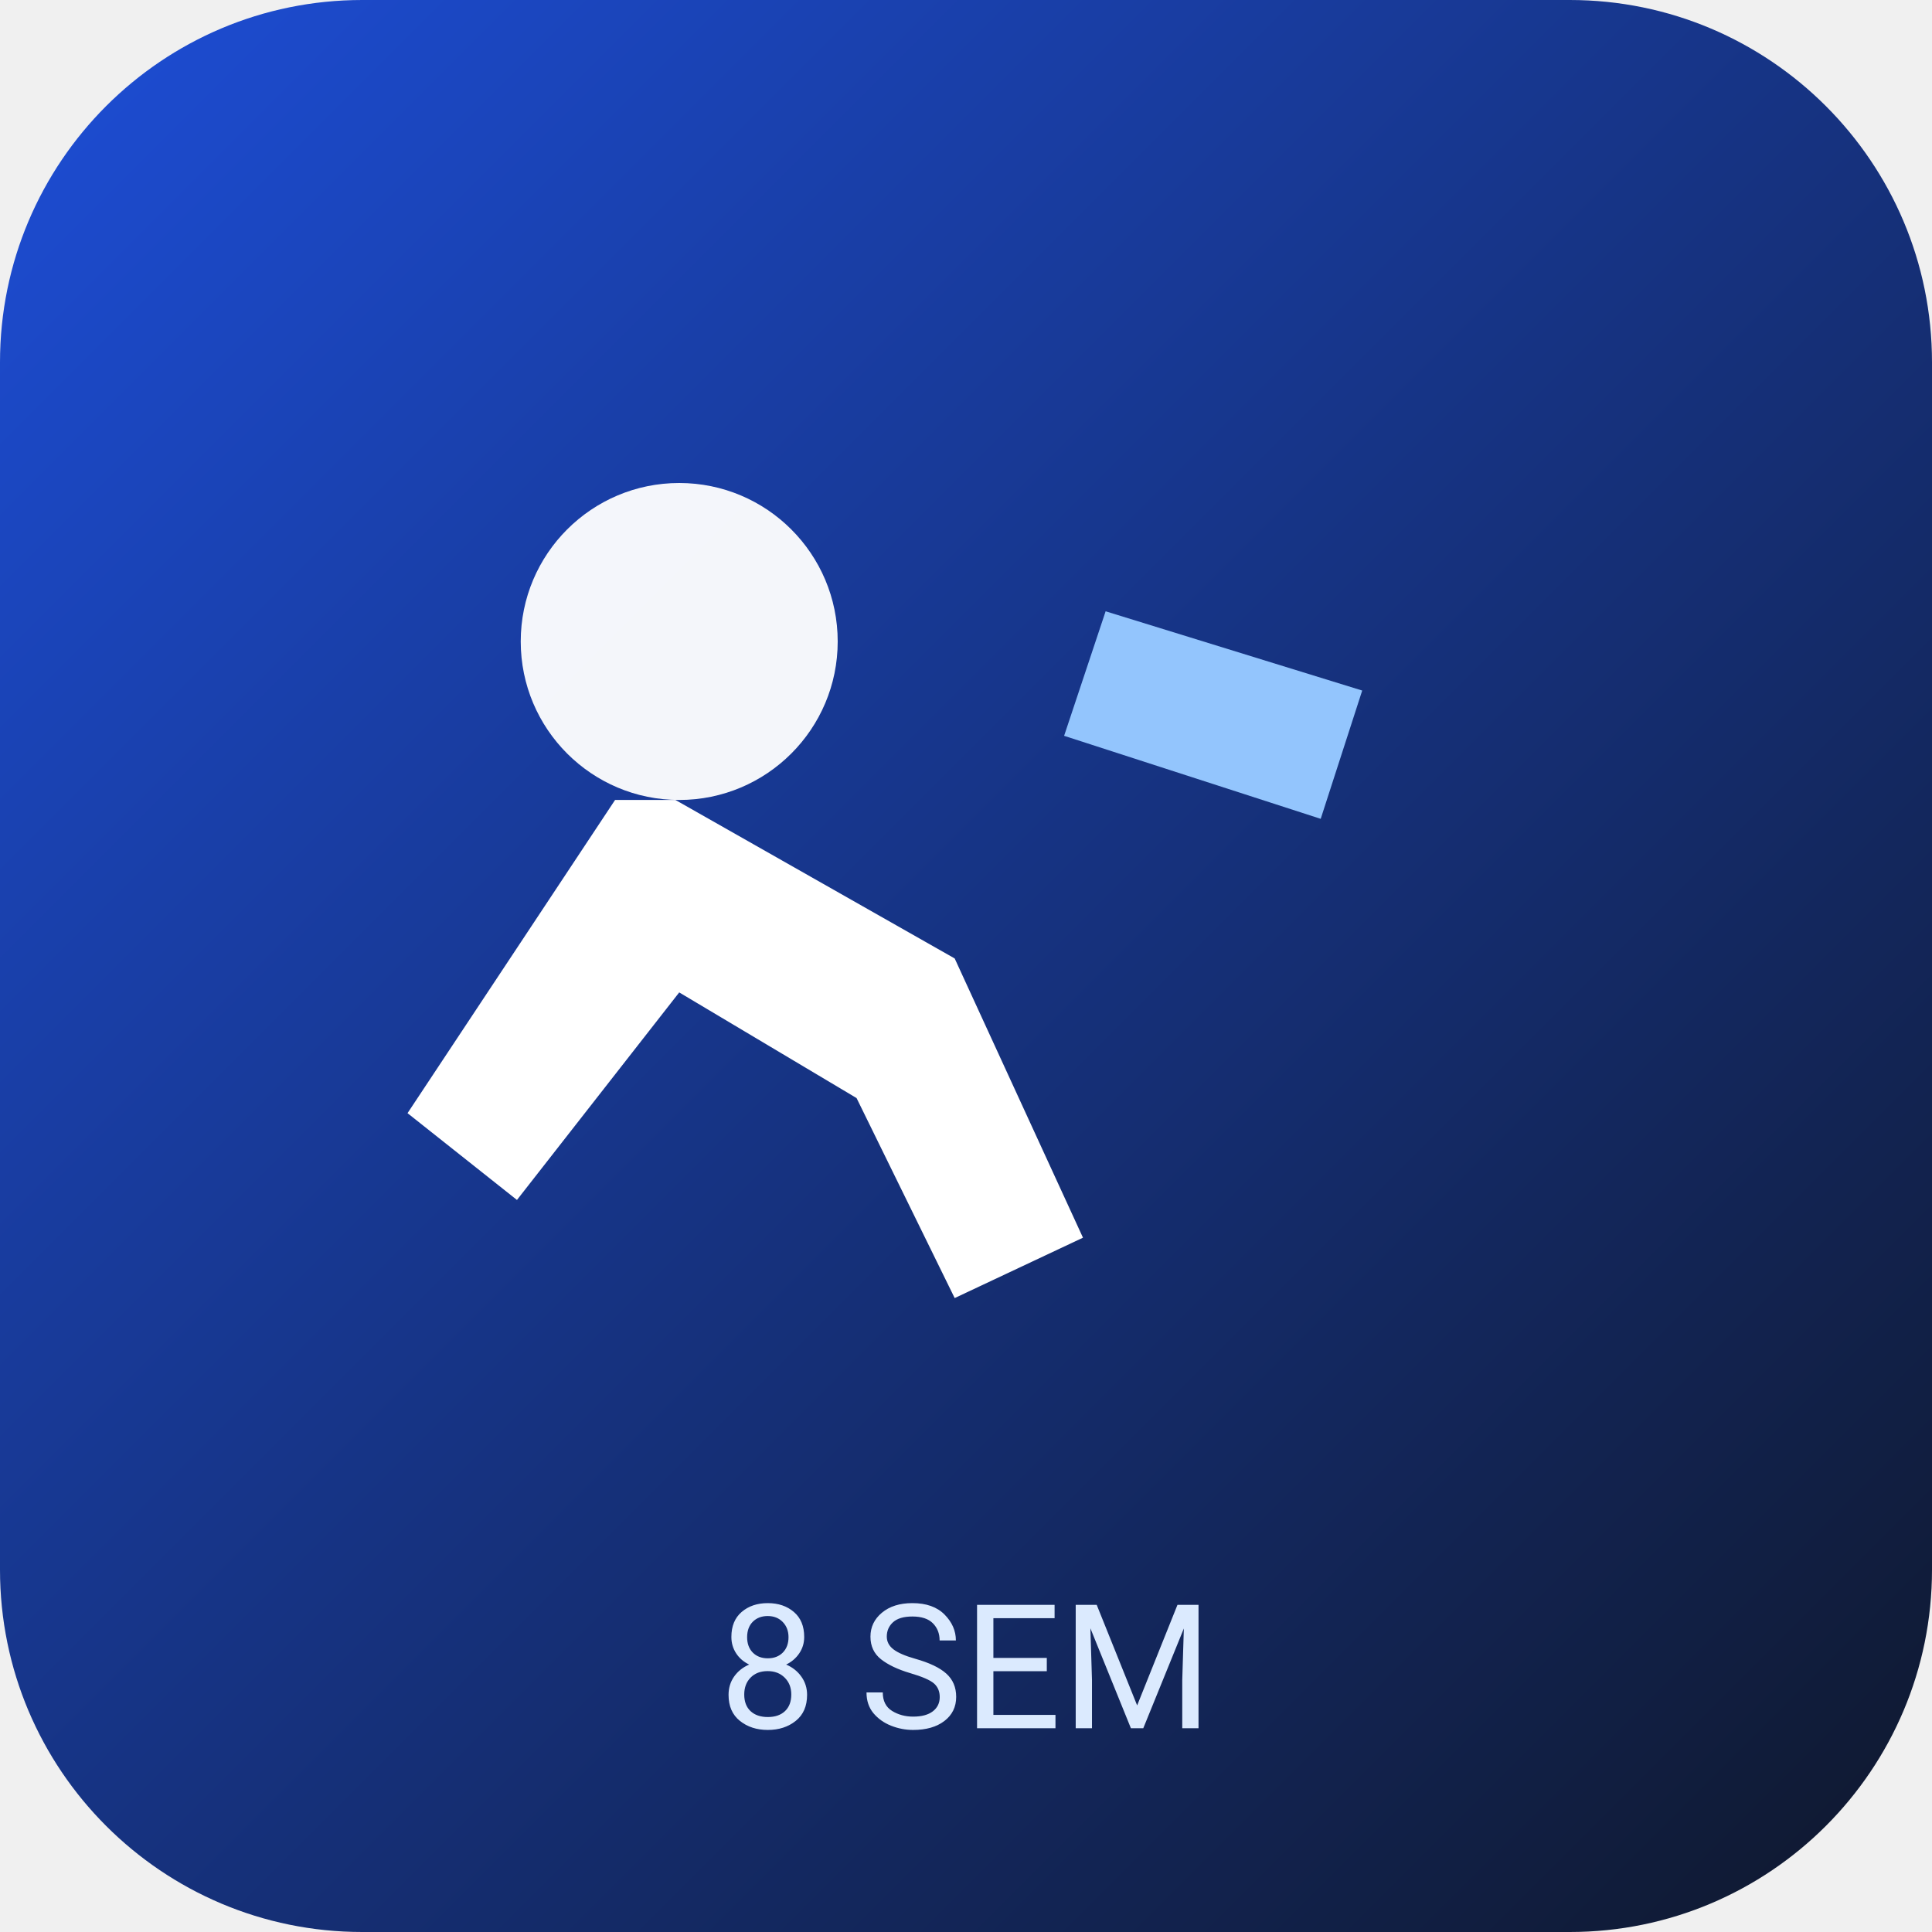
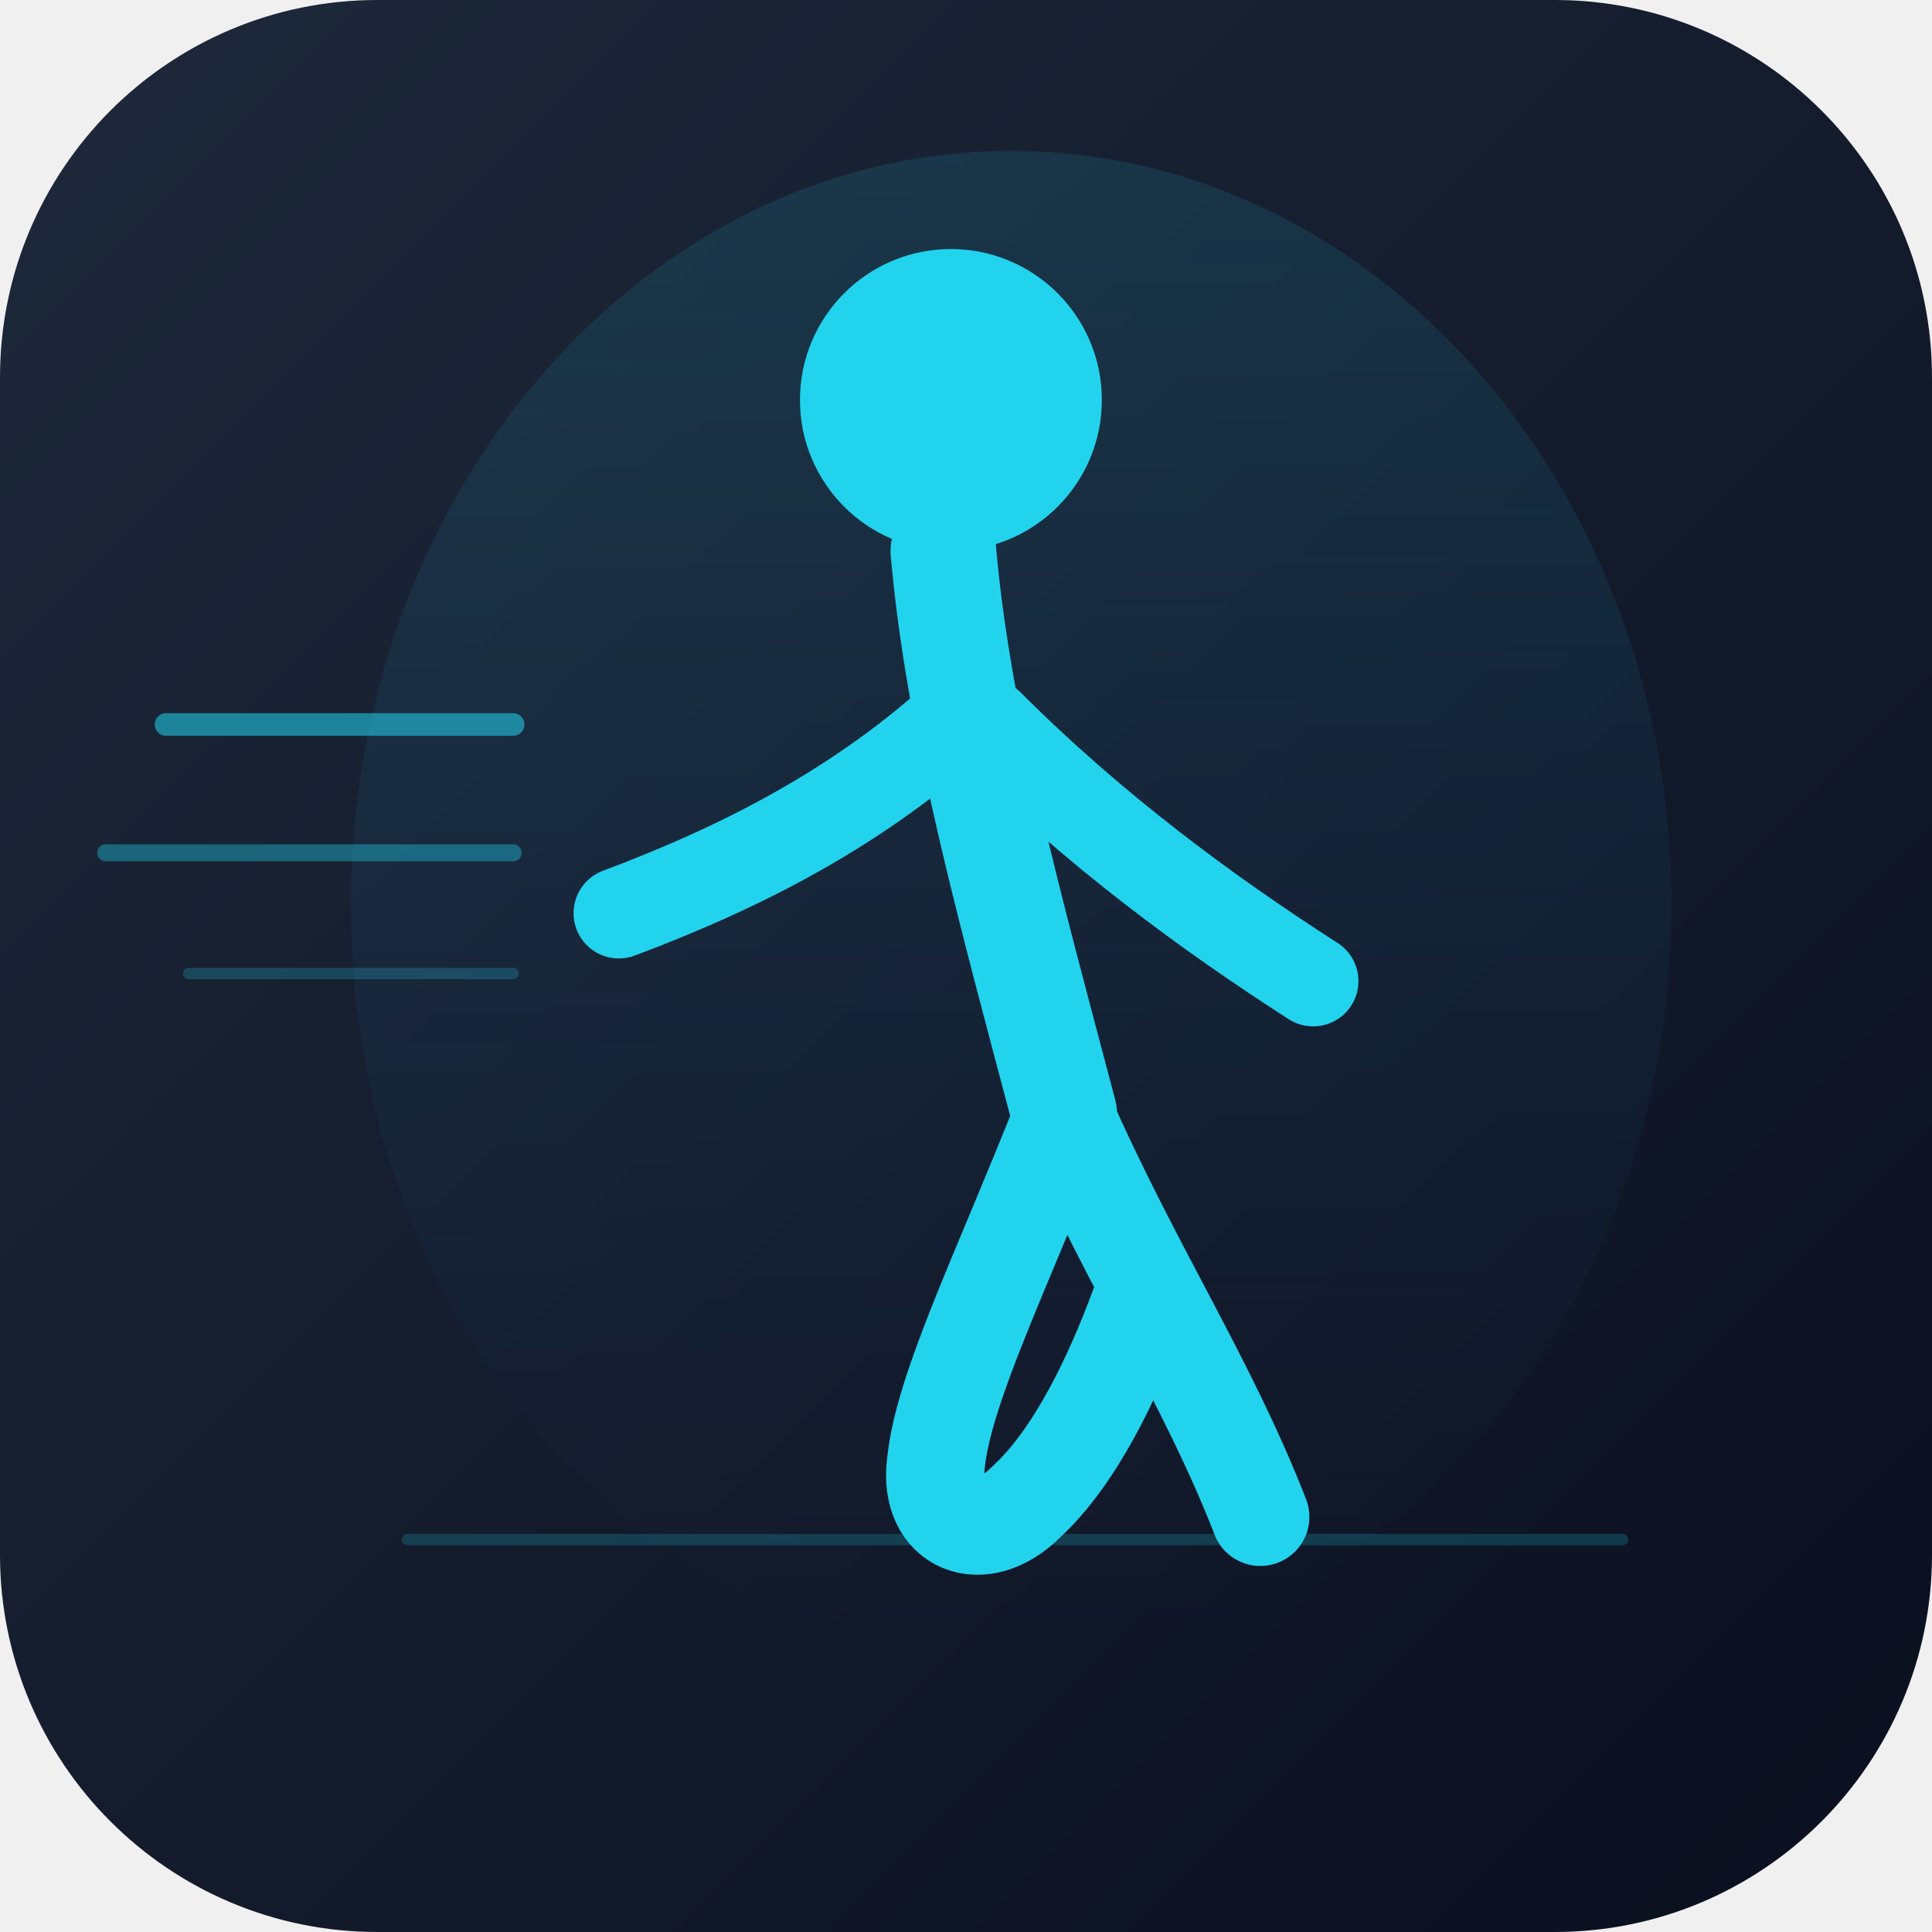
<svg xmlns="http://www.w3.org/2000/svg" width="512" height="512" viewBox="0 0 512 512" role="img" aria-label="Treino Corrida">
  <defs>
-     <linearGradient id="bg" x1="0" x2="1" y1="0" y2="1">
-       <stop offset="0%" stop-color="#1d4ed8" />
-       <stop offset="100%" stop-color="#0f172a" />
+     <linearGradient id="bg" x1="0" y1="0" x2="1" y2="1">
+       <stop offset="0%" stop-color="#1e293b" />
+       <stop offset="100%" stop-color="#0a0f1e" />
+     </linearGradient>
+     <linearGradient id="glow" x1="0" y1="0" x2="0" y2="1">
+       <stop offset="0%" stop-color="#22d3ee" stop-opacity="0.12" />
+       <stop offset="100%" stop-color="#3b82f6" stop-opacity="0" />
    </linearGradient>
  </defs>
-   <rect width="512" height="512" rx="96" fill="url(#bg)" />
-   <circle cx="180" cy="170" r="42" fill="#fff" opacity="0.95" />
-   <path d="M179 212l74 42 34 74-34 16-26-53-47-28-43 55-29-23 55-83z" fill="#fff" />
-   <path d="M293 162l68 21-11 34-68-22z" fill="#93c5fd" />
-   <text x="256" y="458" text-anchor="middle" font-family="-apple-system,Segoe UI,Roboto,sans-serif" font-size="46" fill="#dbeafe">8 SEM</text>
+   <rect width="512" height="512" rx="100" fill="url(#bg)" />
+   <ellipse cx="268" cy="240" rx="175" ry="200" fill="url(#glow)" />
+   <g stroke="#22d3ee" stroke-linecap="round" fill="none">
+     <line x1="44" y1="192" x2="136" y2="192" stroke-width="6" stroke-opacity="0.55" />
+     <line x1="28" y1="226" x2="136" y2="226" stroke-width="4.5" stroke-opacity="0.38" />
+     <line x1="50" y1="258" x2="136" y2="258" stroke-width="3" stroke-opacity="0.22" />
+   </g>
+   <line x1="108" y1="408" x2="430" y2="408" stroke="#22d3ee" stroke-width="3" stroke-linecap="round" stroke-opacity="0.2" />
+   <circle cx="252" cy="106" r="40" fill="#22d3ee" />
+   <g fill="none" stroke="#22d3ee" stroke-linecap="round" stroke-linejoin="round">
+     <path d="M250,146 C254,192 268,242 282,295" stroke-width="28" />
+     <path d="M262,192 C290,220 320,242 348,260" stroke-width="24" />
+     <path d="M256,188 C228,214 196,230 164,242" stroke-width="24" />
+     <path d="M282,295 C300,336 320,366 334,402" stroke-width="26" />
+     <path d="M282,295 C265,338 250,368 248,388 C246,404 260,410 272,398 C285,386 295,365 302,346" stroke-width="26" />
+   </g>
</svg>
